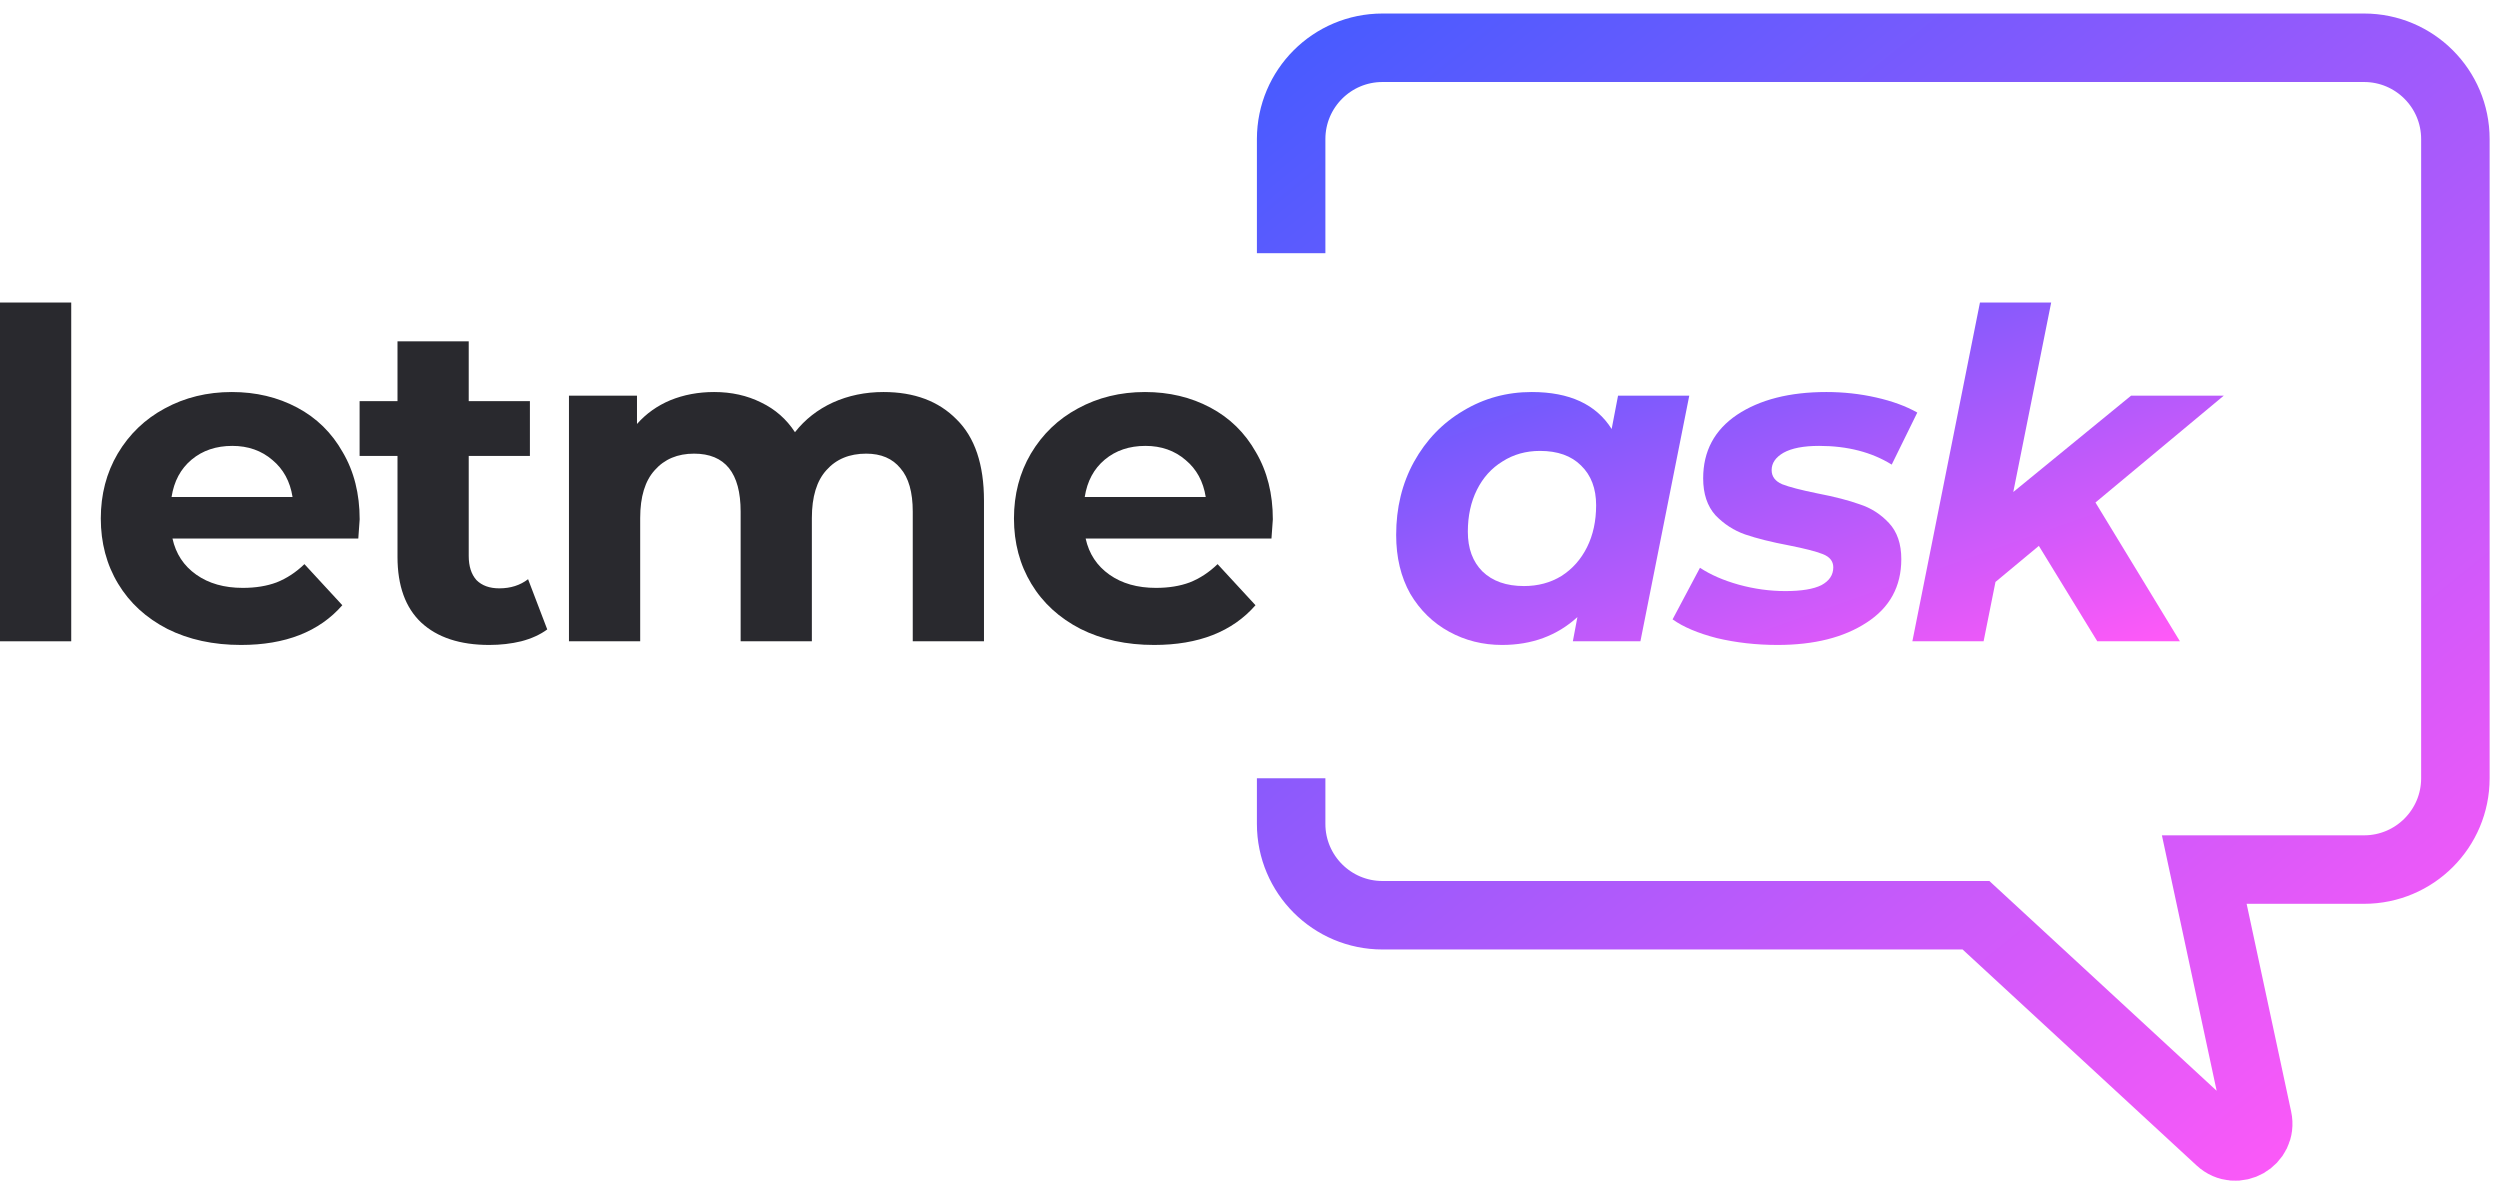
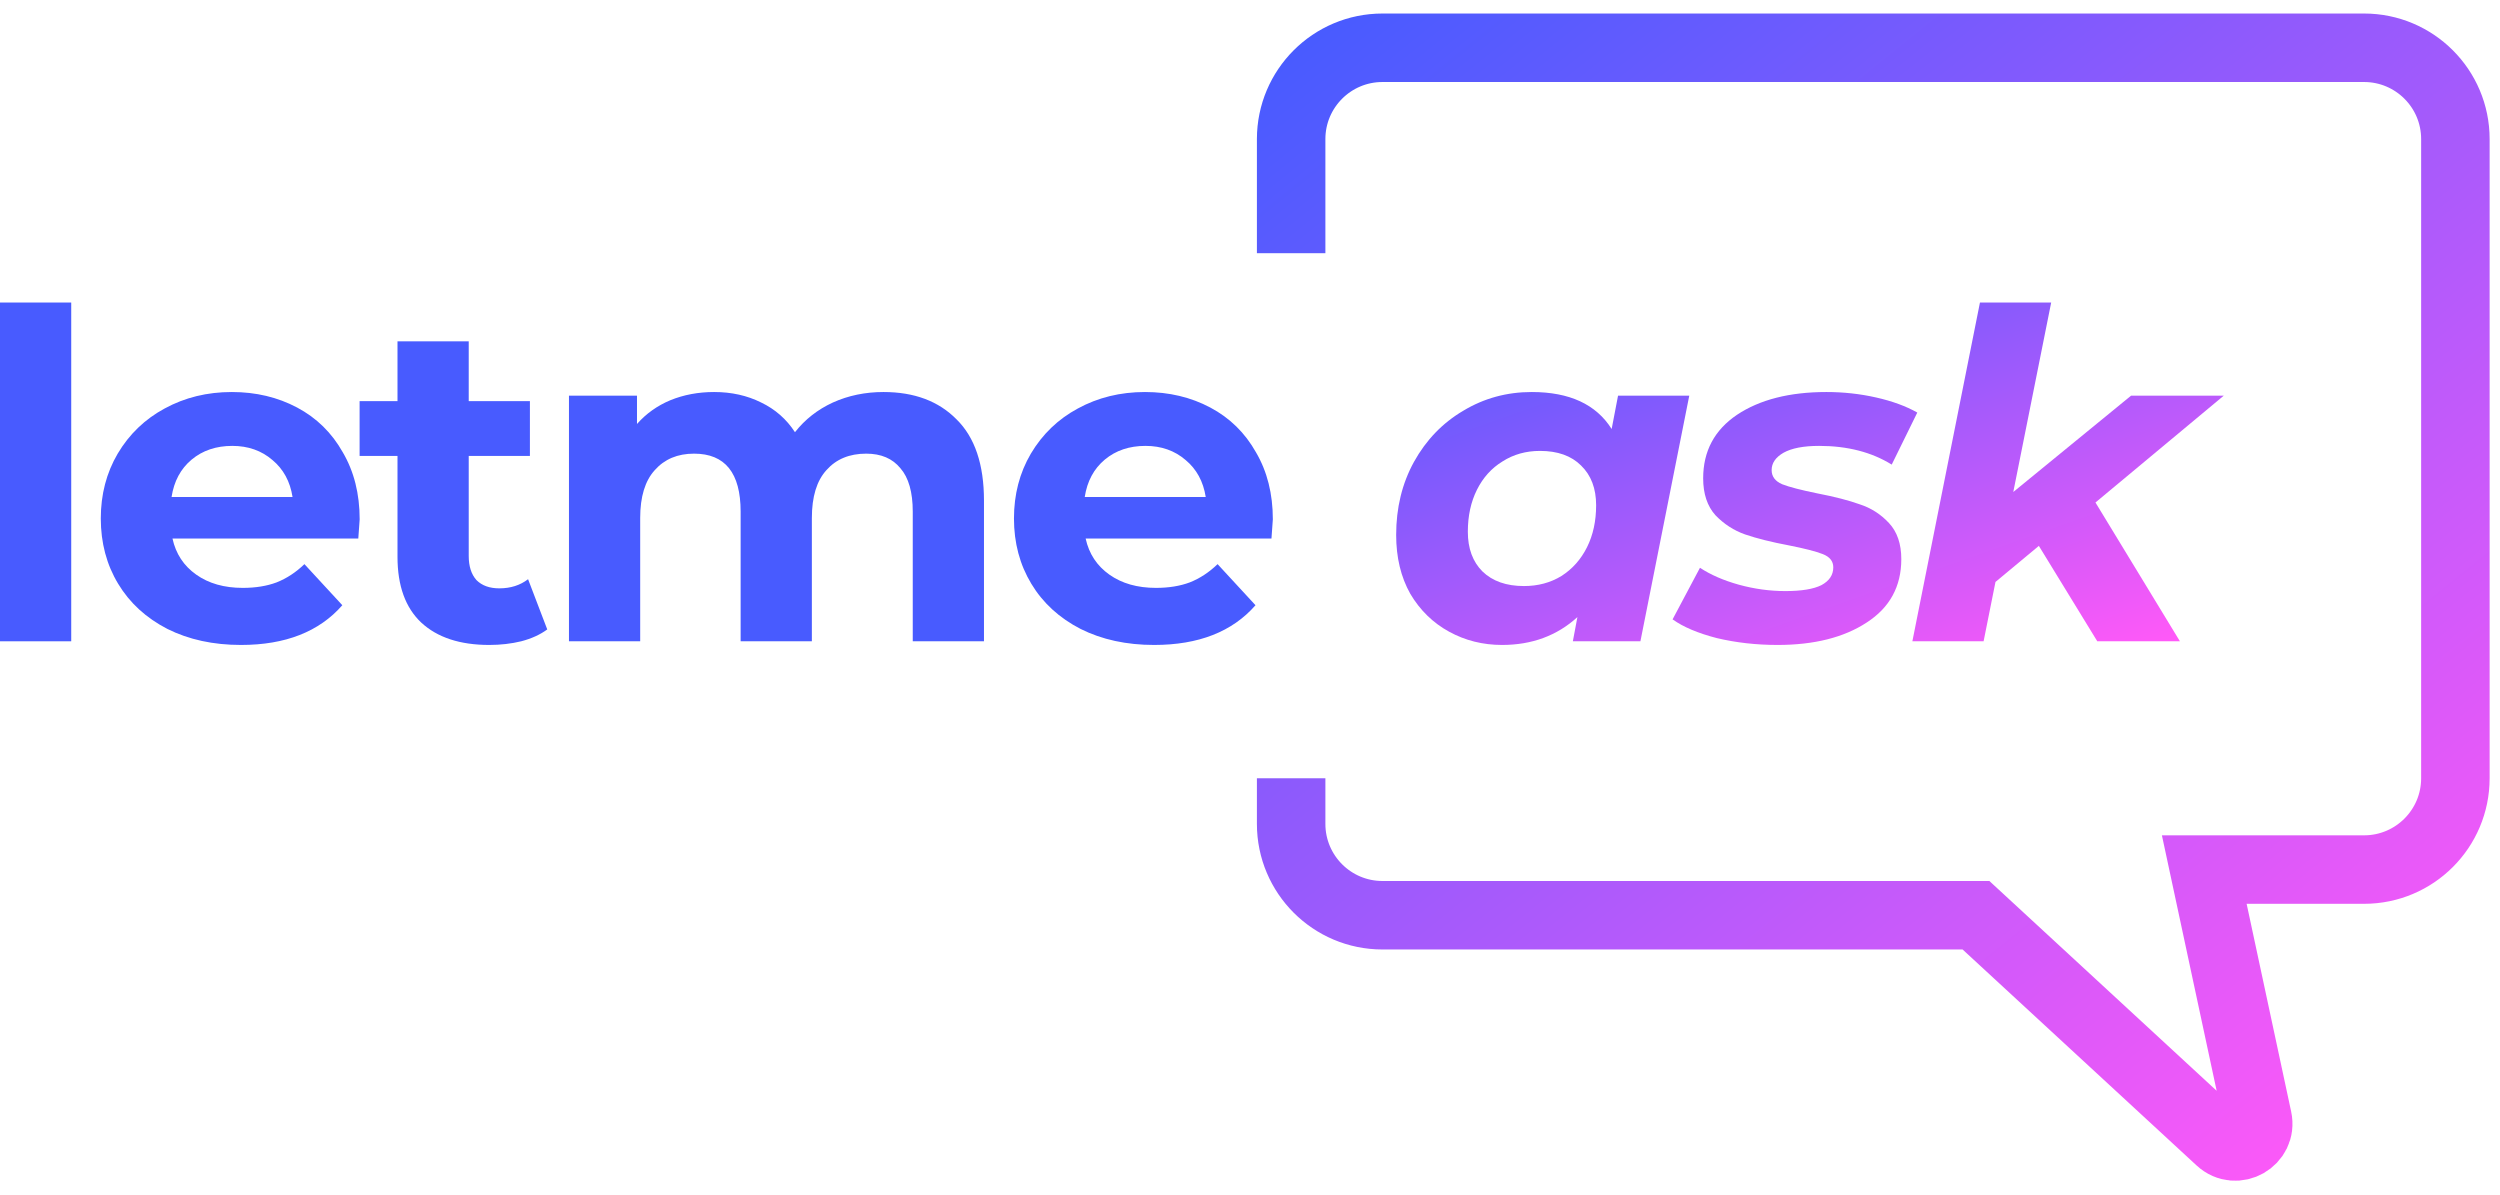
<svg xmlns="http://www.w3.org/2000/svg" width="157" height="75" viewBox="0 0 157 75" fill="none">
-   <path d="M0 18.999H4.473V40.273H0V18.999Z" fill="#29292E" />
-   <path d="M22.587 32.618C22.587 32.675 22.558 33.077 22.501 33.822H10.832C11.042 34.778 11.539 35.533 12.323 36.087C13.106 36.642 14.081 36.919 15.247 36.919C16.05 36.919 16.757 36.804 17.369 36.575C18 36.326 18.583 35.944 19.118 35.428L21.498 38.008C20.045 39.671 17.923 40.503 15.133 40.503C13.393 40.503 11.854 40.168 10.516 39.499C9.178 38.811 8.146 37.865 7.42 36.661C6.693 35.457 6.33 34.09 6.33 32.561C6.33 31.051 6.684 29.694 7.391 28.489C8.117 27.266 9.102 26.32 10.344 25.651C11.606 24.963 13.011 24.619 14.559 24.619C16.069 24.619 17.436 24.944 18.659 25.593C19.883 26.243 20.838 27.18 21.526 28.403C22.234 29.608 22.587 31.012 22.587 32.618ZM14.588 28.002C13.575 28.002 12.724 28.289 12.036 28.862C11.348 29.436 10.927 30.219 10.774 31.213H18.372C18.22 30.238 17.799 29.464 17.111 28.891C16.423 28.298 15.582 28.002 14.588 28.002Z" fill="#29292E" />
-   <path d="M34.367 39.528C33.928 39.853 33.383 40.102 32.733 40.273C32.102 40.426 31.433 40.503 30.726 40.503C28.891 40.503 27.467 40.035 26.454 39.098C25.46 38.161 24.963 36.785 24.963 34.969V28.633H22.583V25.192H24.963V21.436H29.436V25.192H33.278V28.633H29.436V34.912C29.436 35.562 29.598 36.068 29.923 36.431C30.267 36.776 30.745 36.948 31.357 36.948C32.064 36.948 32.666 36.756 33.163 36.374L34.367 39.528Z" fill="#29292E" />
-   <path d="M55.486 24.619C57.417 24.619 58.946 25.192 60.074 26.339C61.221 27.467 61.794 29.168 61.794 31.443V40.273H57.321V32.131C57.321 30.907 57.063 29.999 56.547 29.407C56.05 28.795 55.333 28.489 54.397 28.489C53.345 28.489 52.514 28.833 51.902 29.522C51.291 30.191 50.985 31.194 50.985 32.532V40.273H46.512V32.131C46.512 29.703 45.537 28.489 43.587 28.489C42.555 28.489 41.733 28.833 41.122 29.522C40.51 30.191 40.204 31.194 40.204 32.532V40.273H35.731V24.848H40.003V26.626C40.577 25.976 41.275 25.479 42.096 25.135C42.938 24.791 43.855 24.619 44.849 24.619C45.938 24.619 46.923 24.838 47.802 25.278C48.681 25.699 49.389 26.32 49.924 27.142C50.555 26.339 51.348 25.718 52.304 25.278C53.279 24.838 54.339 24.619 55.486 24.619Z" fill="#29292E" />
-   <path d="M79.934 32.618C79.934 32.675 79.906 33.077 79.848 33.822H68.179C68.389 34.778 68.886 35.533 69.67 36.087C70.454 36.642 71.428 36.919 72.594 36.919C73.397 36.919 74.104 36.804 74.716 36.575C75.347 36.326 75.93 35.944 76.465 35.428L78.845 38.008C77.392 39.671 75.27 40.503 72.48 40.503C70.74 40.503 69.201 40.168 67.864 39.499C66.525 38.811 65.493 37.865 64.767 36.661C64.041 35.457 63.677 34.09 63.677 32.561C63.677 31.051 64.031 29.694 64.738 28.489C65.465 27.266 66.449 26.32 67.692 25.651C68.953 24.963 70.358 24.619 71.906 24.619C73.416 24.619 74.783 24.944 76.006 25.593C77.23 26.243 78.185 27.18 78.874 28.403C79.581 29.608 79.934 31.012 79.934 32.618ZM71.935 28.002C70.922 28.002 70.071 28.289 69.383 28.862C68.695 29.436 68.275 30.219 68.121 31.213H75.72C75.567 30.238 75.146 29.464 74.458 28.891C73.77 28.298 72.929 28.002 71.935 28.002Z" fill="#29292E" />
+   <path d="M0 18.999H4.473V40.273H0V18.999Z" fill="#485BFF" />
+   <path d="M22.587 32.618C22.587 32.675 22.558 33.077 22.501 33.822H10.832C11.042 34.778 11.539 35.533 12.323 36.087C13.106 36.642 14.081 36.919 15.247 36.919C16.05 36.919 16.757 36.804 17.369 36.575C18 36.326 18.583 35.944 19.118 35.428L21.498 38.008C20.045 39.671 17.923 40.503 15.133 40.503C13.393 40.503 11.854 40.168 10.516 39.499C9.178 38.811 8.146 37.865 7.42 36.661C6.693 35.457 6.33 34.09 6.33 32.561C6.33 31.051 6.684 29.694 7.391 28.489C8.117 27.266 9.102 26.32 10.344 25.651C11.606 24.963 13.011 24.619 14.559 24.619C16.069 24.619 17.436 24.944 18.659 25.593C19.883 26.243 20.838 27.18 21.526 28.403C22.234 29.608 22.587 31.012 22.587 32.618ZM14.588 28.002C13.575 28.002 12.724 28.289 12.036 28.862C11.348 29.436 10.927 30.219 10.774 31.213H18.372C18.22 30.238 17.799 29.464 17.111 28.891C16.423 28.298 15.582 28.002 14.588 28.002Z" fill="#485BFF" />
+   <path d="M34.367 39.528C33.928 39.853 33.383 40.102 32.733 40.273C32.102 40.426 31.433 40.503 30.726 40.503C28.891 40.503 27.467 40.035 26.454 39.098C25.46 38.161 24.963 36.785 24.963 34.969V28.633H22.583V25.192H24.963V21.436H29.436V25.192H33.278V28.633H29.436V34.912C29.436 35.562 29.598 36.068 29.923 36.431C30.267 36.776 30.745 36.948 31.357 36.948C32.064 36.948 32.666 36.756 33.163 36.374L34.367 39.528Z" fill="#485BFF" />
+   <path d="M55.486 24.619C57.417 24.619 58.946 25.192 60.074 26.339C61.221 27.467 61.794 29.168 61.794 31.443V40.273H57.321V32.131C57.321 30.907 57.063 29.999 56.547 29.407C56.05 28.795 55.333 28.489 54.397 28.489C53.345 28.489 52.514 28.833 51.902 29.522C51.291 30.191 50.985 31.194 50.985 32.532V40.273H46.512V32.131C46.512 29.703 45.537 28.489 43.587 28.489C42.555 28.489 41.733 28.833 41.122 29.522C40.51 30.191 40.204 31.194 40.204 32.532V40.273H35.731V24.848H40.003V26.626C40.577 25.976 41.275 25.479 42.096 25.135C42.938 24.791 43.855 24.619 44.849 24.619C45.938 24.619 46.923 24.838 47.802 25.278C48.681 25.699 49.389 26.32 49.924 27.142C50.555 26.339 51.348 25.718 52.304 25.278C53.279 24.838 54.339 24.619 55.486 24.619Z" fill="#485BFF" />
+   <path d="M79.934 32.618C79.934 32.675 79.906 33.077 79.848 33.822H68.179C68.389 34.778 68.886 35.533 69.67 36.087C70.454 36.642 71.428 36.919 72.594 36.919C73.397 36.919 74.104 36.804 74.716 36.575C75.347 36.326 75.93 35.944 76.465 35.428L78.845 38.008C77.392 39.671 75.27 40.503 72.48 40.503C70.74 40.503 69.201 40.168 67.864 39.499C66.525 38.811 65.493 37.865 64.767 36.661C64.041 35.457 63.677 34.09 63.677 32.561C63.677 31.051 64.031 29.694 64.738 28.489C65.465 27.266 66.449 26.32 67.692 25.651C68.953 24.963 70.358 24.619 71.906 24.619C73.416 24.619 74.783 24.944 76.006 25.593C77.23 26.243 78.185 27.18 78.874 28.403C79.581 29.608 79.934 31.012 79.934 32.618ZM71.935 28.002C70.922 28.002 70.071 28.289 69.383 28.862C68.695 29.436 68.275 30.219 68.121 31.213H75.72C75.567 30.238 75.146 29.464 74.458 28.891C73.77 28.298 72.929 28.002 71.935 28.002Z" fill="#485BFF" />
  <path d="M106.086 24.848L103.018 40.273H98.775L99.061 38.754C97.781 39.92 96.204 40.503 94.331 40.503C93.126 40.503 92.018 40.226 91.005 39.671C89.992 39.117 89.179 38.324 88.567 37.292C87.975 36.24 87.679 35.007 87.679 33.593C87.679 31.892 88.051 30.363 88.797 29.006C89.561 27.629 90.594 26.559 91.894 25.794C93.193 25.011 94.627 24.619 96.194 24.619C98.564 24.619 100.237 25.393 101.212 26.941L101.613 24.848H106.086ZM95.707 36.804C96.586 36.804 97.37 36.594 98.058 36.173C98.746 35.734 99.281 35.132 99.664 34.367C100.046 33.602 100.237 32.723 100.237 31.729C100.237 30.678 99.922 29.846 99.291 29.235C98.679 28.623 97.819 28.317 96.71 28.317C95.831 28.317 95.047 28.537 94.359 28.977C93.671 29.397 93.136 29.99 92.754 30.754C92.371 31.519 92.18 32.398 92.18 33.392C92.18 34.444 92.486 35.275 93.098 35.887C93.728 36.498 94.598 36.804 95.707 36.804Z" fill="url(#paint0_linear)" />
  <path d="M111.632 40.503C110.294 40.503 109.023 40.359 107.819 40.073C106.634 39.767 105.707 39.375 105.038 38.897L106.758 35.657C107.427 36.097 108.239 36.451 109.195 36.718C110.17 36.986 111.145 37.12 112.119 37.12C113.133 37.12 113.888 36.995 114.385 36.747C114.882 36.479 115.13 36.106 115.13 35.629C115.13 35.246 114.91 34.969 114.471 34.797C114.031 34.625 113.324 34.444 112.349 34.252C111.24 34.042 110.323 33.813 109.596 33.564C108.889 33.316 108.268 32.914 107.733 32.36C107.217 31.787 106.959 31.012 106.959 30.038C106.959 28.336 107.666 27.008 109.08 26.052C110.514 25.096 112.387 24.619 114.7 24.619C115.77 24.619 116.812 24.733 117.825 24.963C118.838 25.192 119.698 25.508 120.406 25.909L118.8 29.177C117.538 28.394 116.019 28.002 114.241 28.002C113.266 28.002 112.521 28.145 112.005 28.432C111.508 28.719 111.259 29.082 111.259 29.522C111.259 29.923 111.479 30.219 111.919 30.41C112.358 30.582 113.094 30.774 114.127 30.984C115.216 31.194 116.105 31.424 116.793 31.672C117.5 31.901 118.112 32.293 118.628 32.847C119.144 33.402 119.402 34.157 119.402 35.113C119.402 36.833 118.676 38.161 117.223 39.098C115.79 40.035 113.926 40.503 111.632 40.503Z" fill="url(#paint1_linear)" />
  <path d="M131.595 31.557L136.899 40.273H131.71L128.04 34.281L125.316 36.546L124.57 40.273H120.097L124.341 18.999H128.814L126.434 30.898L133.831 24.848H139.652L131.595 31.557Z" fill="url(#paint2_linear)" />
  <path d="M81.084 15.902V8.734C81.084 5.567 83.652 3 86.819 3H148.463C151.63 3 154.198 5.567 154.198 8.734V48.875C154.198 52.042 151.63 54.609 148.463 54.609H138.428L141.782 70.26C142.075 71.628 140.436 72.563 139.408 71.614L124.092 57.477H86.819C83.652 57.477 81.084 54.909 81.084 51.742V48.875" stroke="url(#paint3_linear)" stroke-width="4.301" />
  <defs>
    <linearGradient id="paint0_linear" x1="87.679" y1="18.999" x2="99.758" y2="53.111" gradientUnits="userSpaceOnUse">
      <stop stop-color="#485BFF" />
      <stop offset="1" stop-color="#FF59F8" />
    </linearGradient>
    <linearGradient id="paint1_linear" x1="87.679" y1="18.999" x2="99.758" y2="53.111" gradientUnits="userSpaceOnUse">
      <stop stop-color="#485BFF" />
      <stop offset="1" stop-color="#FF59F8" />
    </linearGradient>
    <linearGradient id="paint2_linear" x1="87.679" y1="18.999" x2="99.758" y2="53.111" gradientUnits="userSpaceOnUse">
      <stop stop-color="#485BFF" />
      <stop offset="1" stop-color="#FF59F8" />
    </linearGradient>
    <linearGradient id="paint3_linear" x1="81.084" y1="3" x2="141.295" y2="77.547" gradientUnits="userSpaceOnUse">
      <stop stop-color="#485BFF" />
      <stop offset="1" stop-color="#FF59F8" />
    </linearGradient>
  </defs>
</svg>
